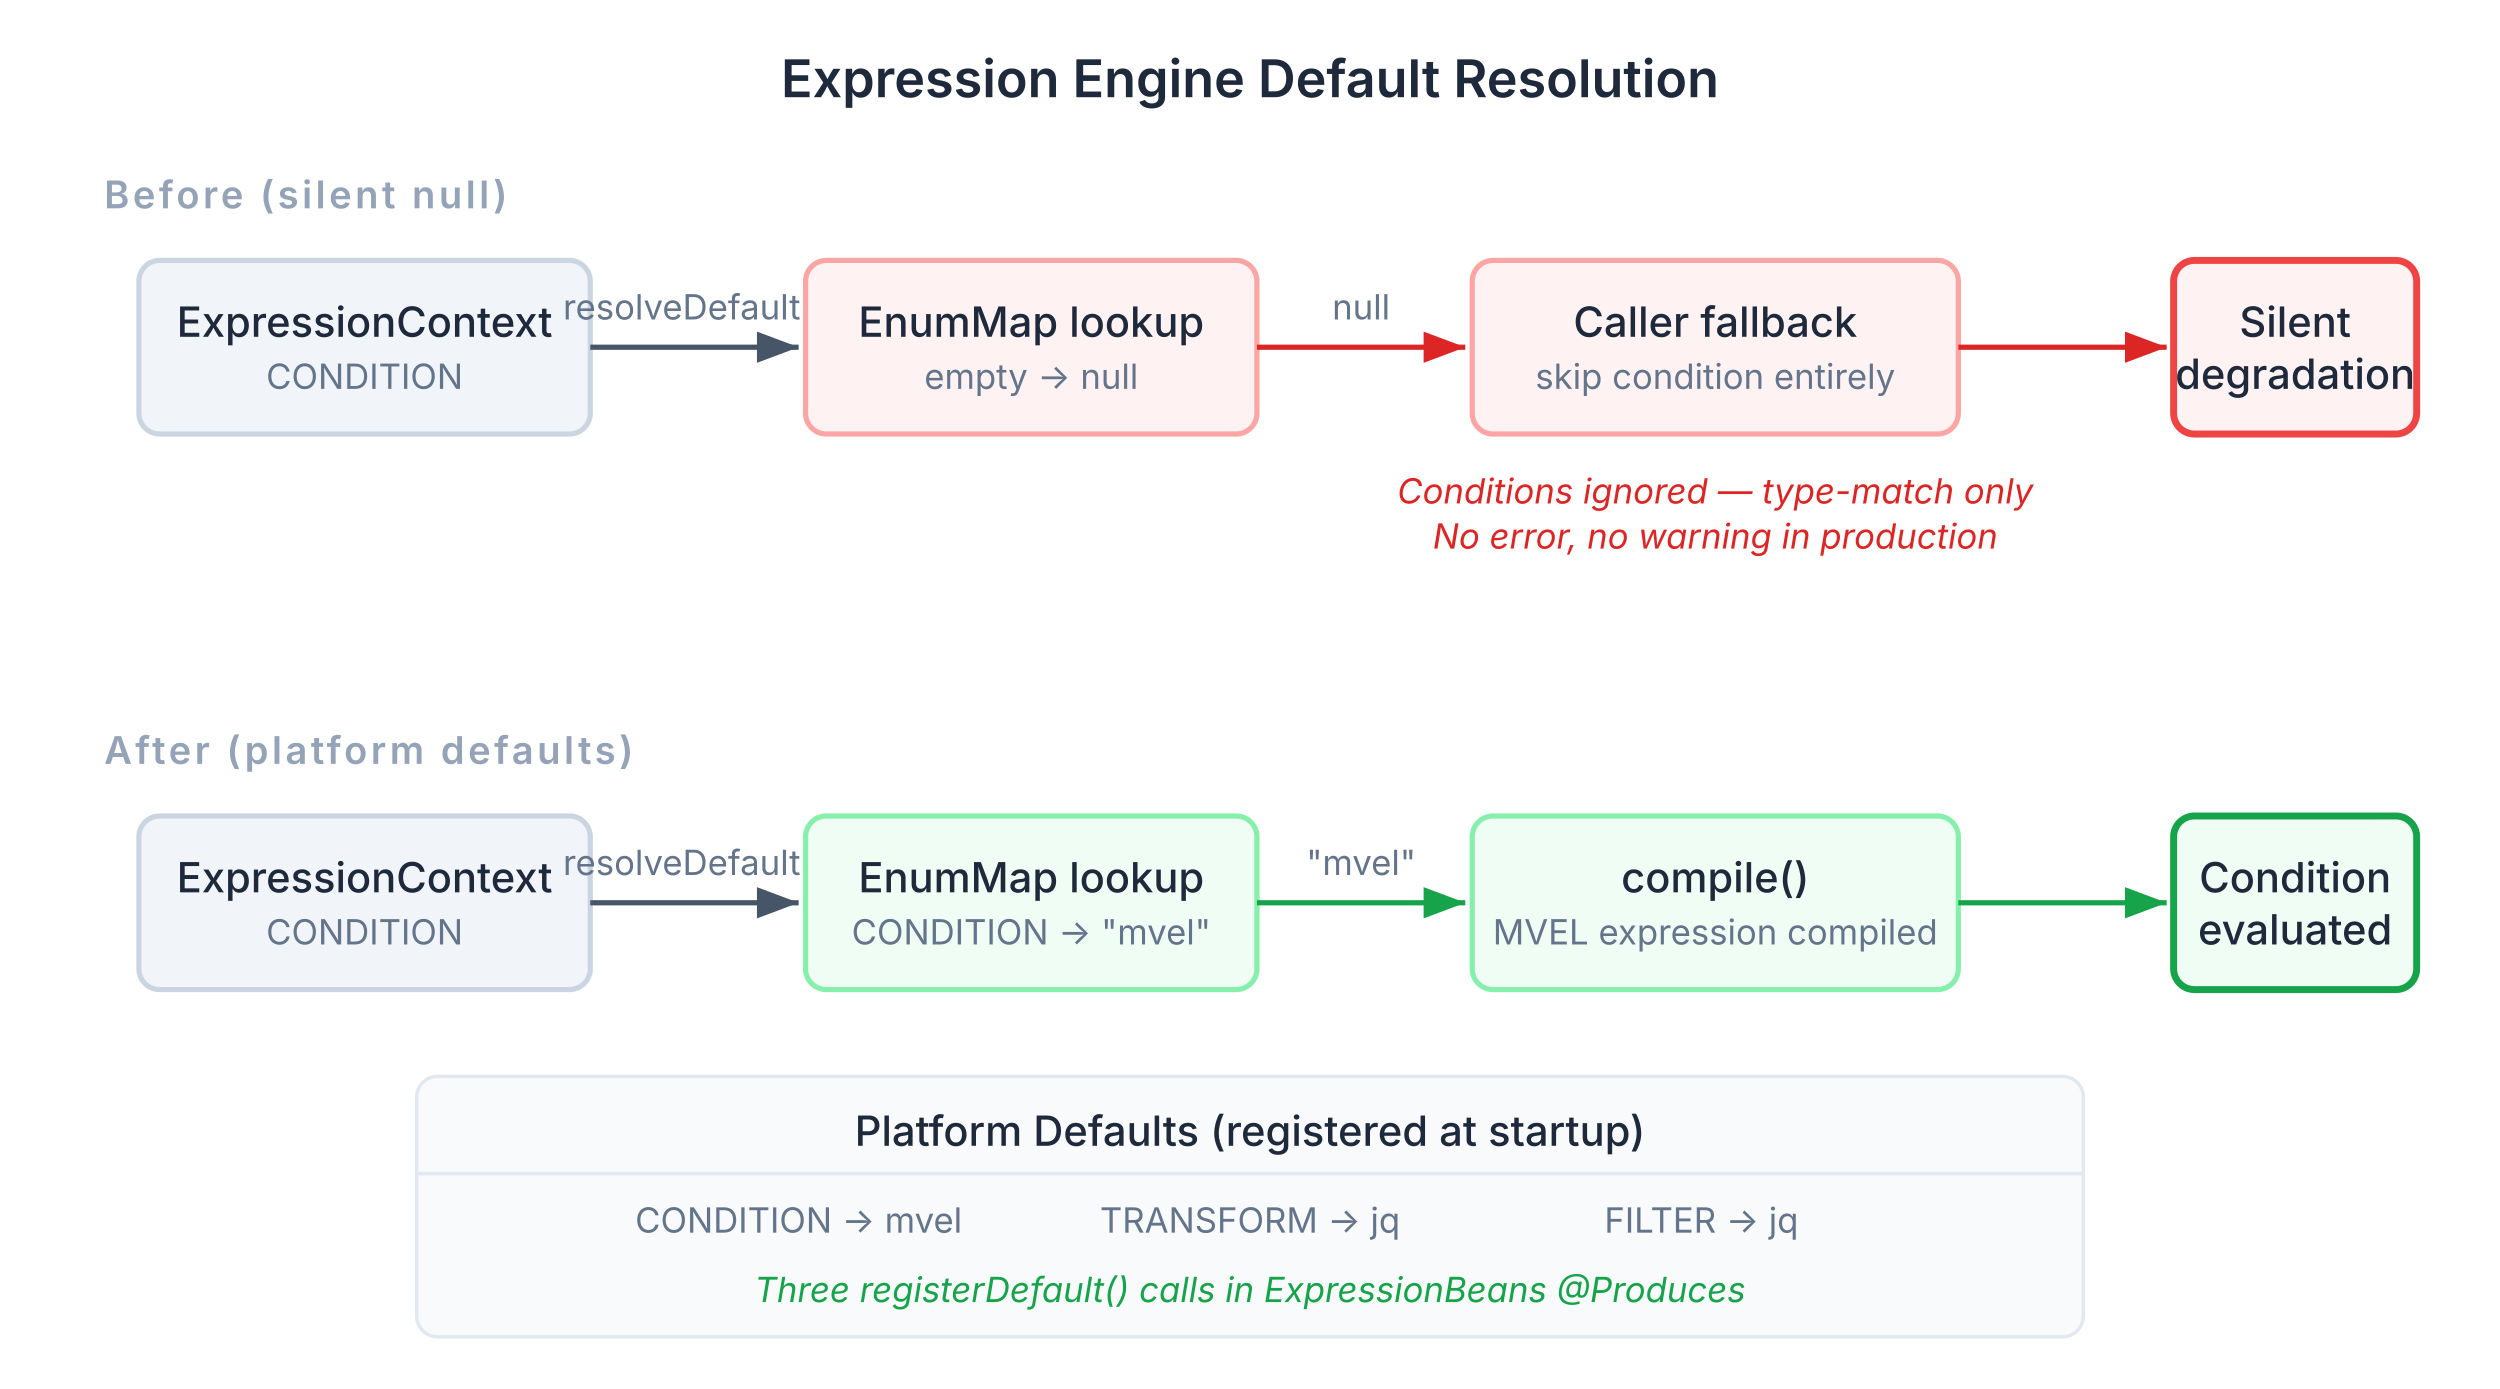
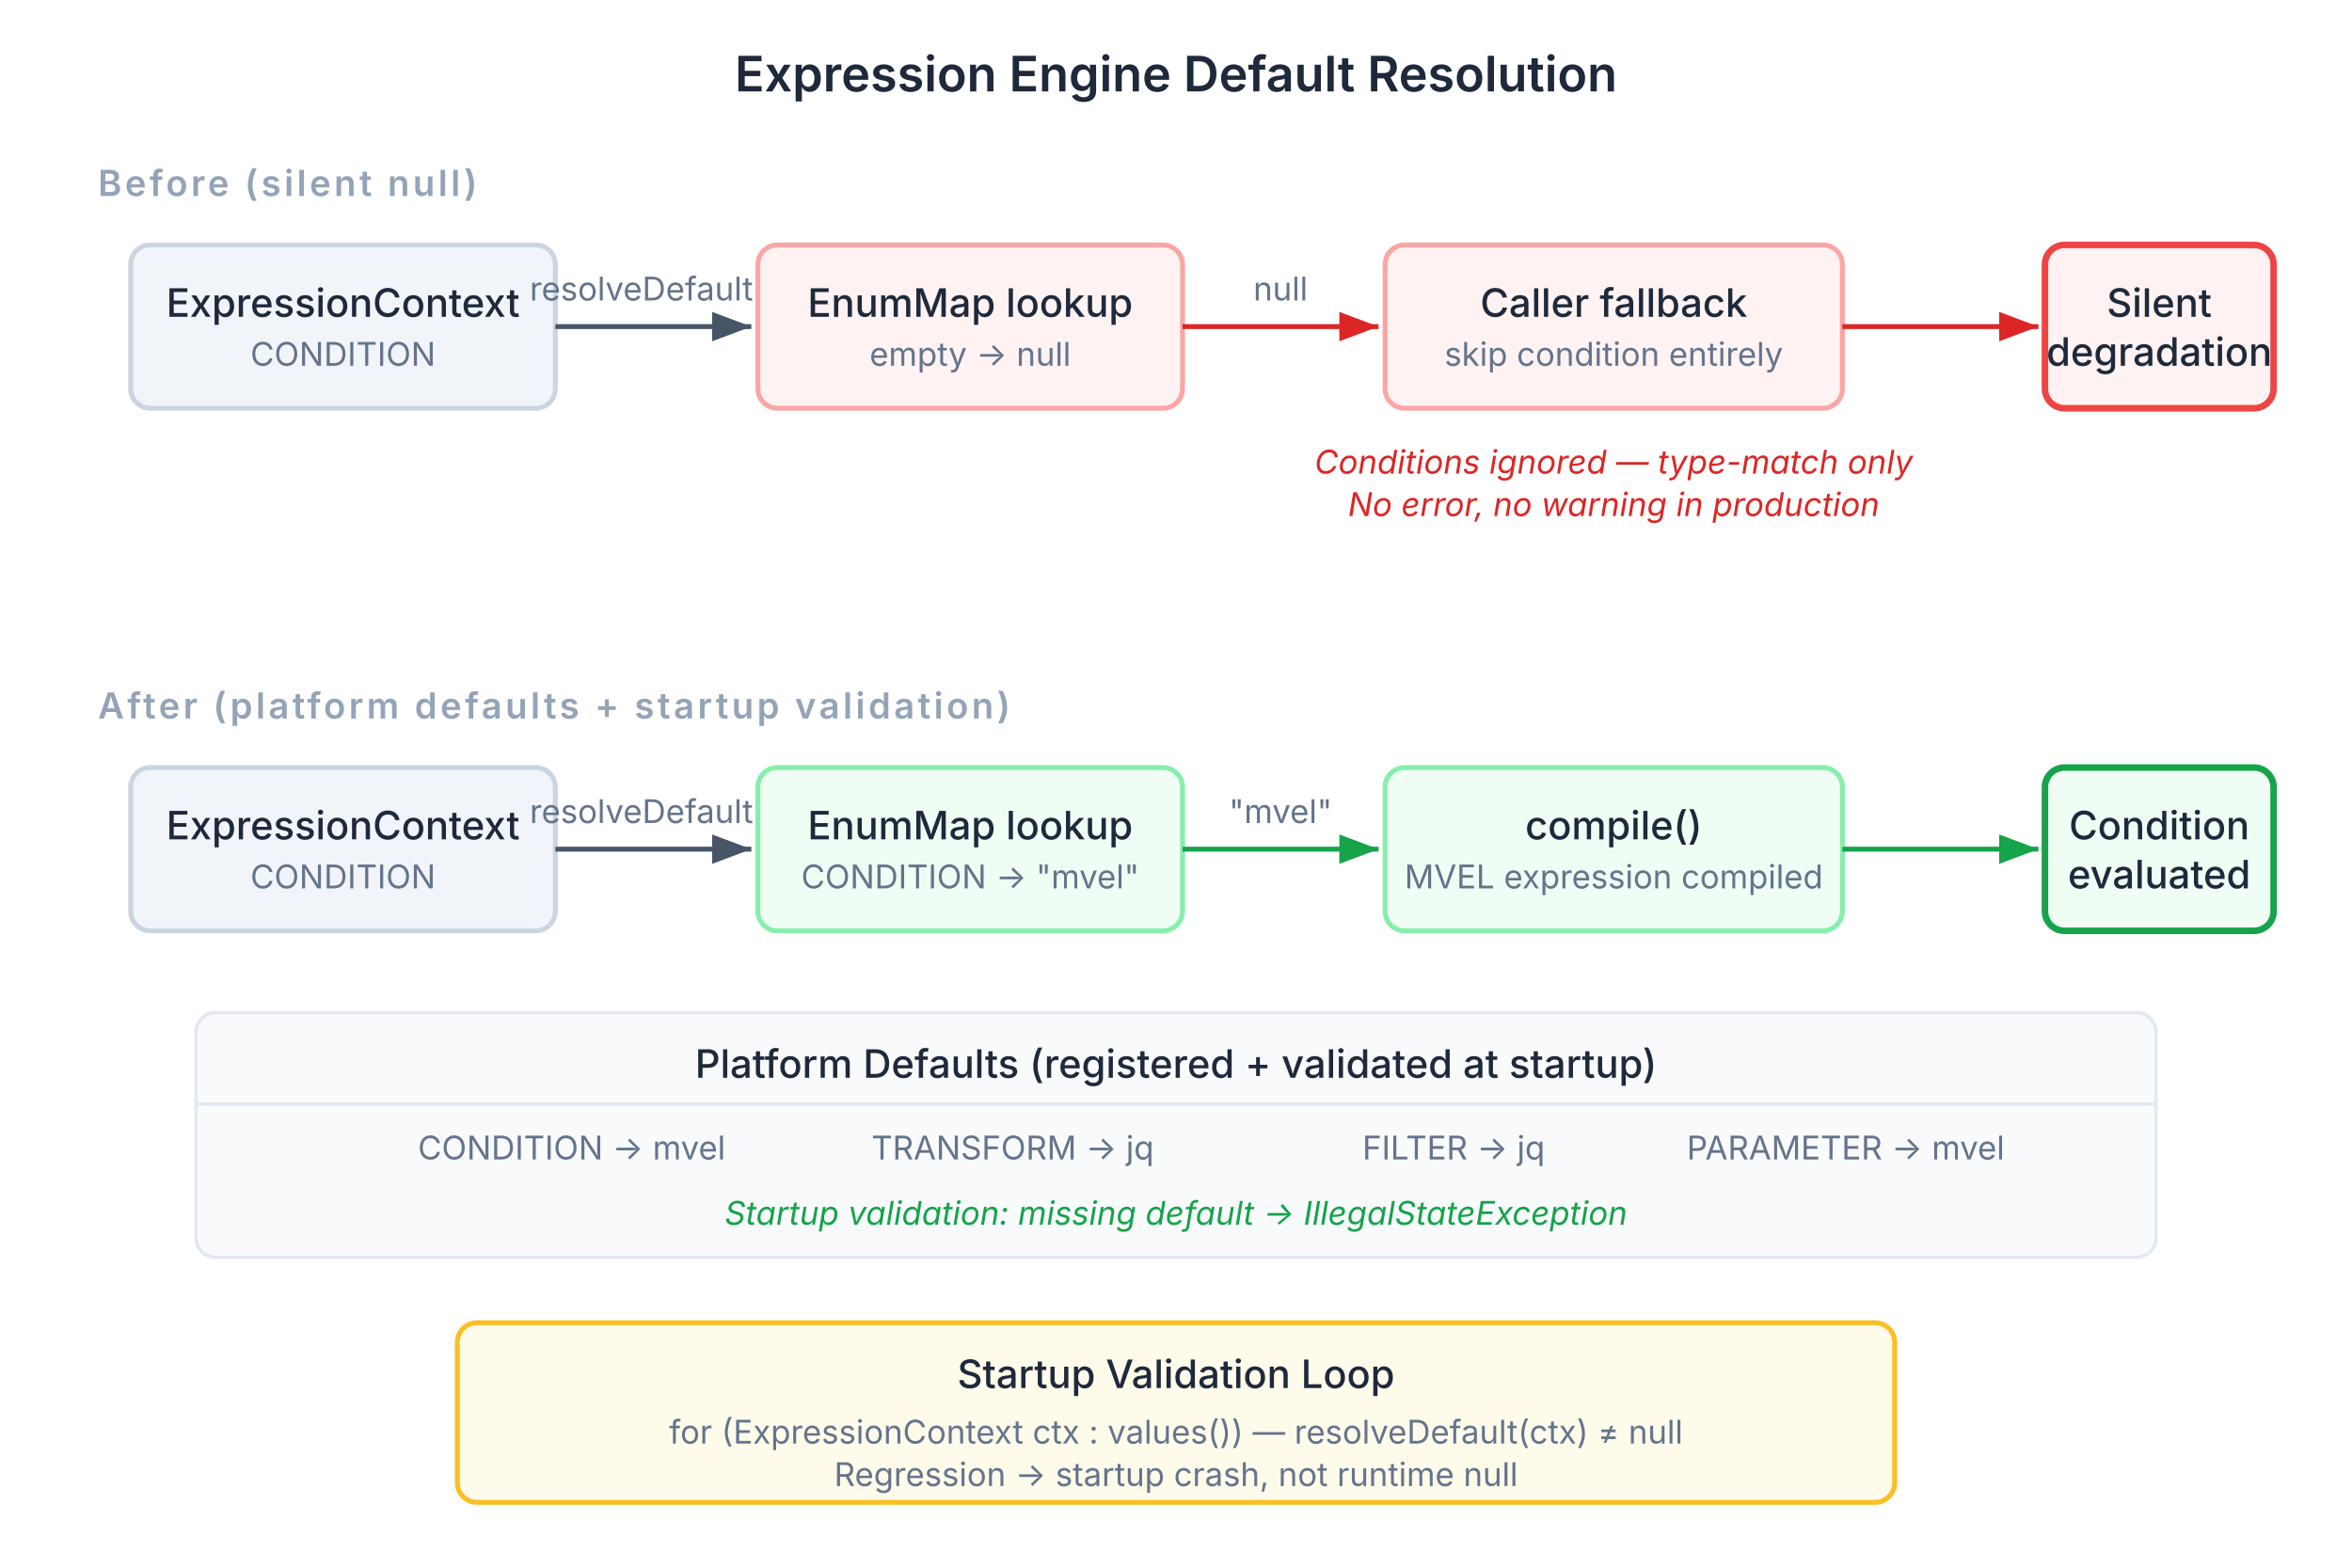
- <svg xmlns="http://www.w3.org/2000/svg" viewBox="0 0 720 400" font-family="Inter, -apple-system, sans-serif">
+ <svg xmlns="http://www.w3.org/2000/svg" viewBox="0 0 720 480" font-family="Inter, -apple-system, sans-serif">
  <defs>
    <marker id="arrow" markerWidth="8" markerHeight="6" refX="8" refY="3" orient="auto">
      <path d="M0,0 L8,3 L0,6" fill="#475569" />
    </marker>
    <marker id="arrow-red" markerWidth="8" markerHeight="6" refX="8" refY="3" orient="auto">
      <path d="M0,0 L8,3 L0,6" fill="#dc2626" />
    </marker>
    <marker id="arrow-green" markerWidth="8" markerHeight="6" refX="8" refY="3" orient="auto">
      <path d="M0,0 L8,3 L0,6" fill="#16a34a" />
    </marker>
  </defs>
  <style>
    .title { font-size: 15px; font-weight: 600; fill: #1e293b; }
    .box-label { font-size: 12px; font-weight: 500; fill: #1e293b; }
    .box-detail { font-size: 10px; fill: #64748b; }
    .annotation { font-size: 10px; fill: #dc2626; font-style: italic; }
    .annotation-ok { font-size: 10px; fill: #16a34a; font-style: italic; }
    .section-label { font-size: 11px; font-weight: 600; fill: #94a3b8; text-transform: uppercase; letter-spacing: 1px; }
  </style>
  <text x="360" y="28" text-anchor="middle" class="title">Expression Engine Default Resolution</text>
  <text x="30" y="60" class="section-label">Before (silent null)</text>
-   <text x="30" y="220" class="section-label">After (platform defaults)</text>
+   <text x="30" y="220" class="section-label">After (platform defaults + startup validation)</text>
  <rect x="40" y="75" width="130" height="50" rx="6" fill="#f1f5f9" stroke="#cbd5e1" stroke-width="1.5" />
  <text x="105" y="97" text-anchor="middle" class="box-label">ExpressionContext</text>
  <text x="105" y="112" text-anchor="middle" class="box-detail">CONDITION</text>
  <line x1="170" y1="100" x2="230" y2="100" stroke="#475569" stroke-width="1.5" marker-end="url(#arrow)" />
  <text x="200" y="92" text-anchor="middle" class="box-detail">resolveDefault()</text>
  <rect x="232" y="75" width="130" height="50" rx="6" fill="#fef2f2" stroke="#fca5a5" stroke-width="1.5" />
  <text x="297" y="97" text-anchor="middle" class="box-label">EnumMap lookup</text>
  <text x="297" y="112" text-anchor="middle" class="box-detail">empty → null</text>
  <line x1="362" y1="100" x2="422" y2="100" stroke="#dc2626" stroke-width="1.5" marker-end="url(#arrow-red)" />
  <text x="392" y="92" text-anchor="middle" class="box-detail" fill="#dc2626">null</text>
  <rect x="424" y="75" width="140" height="50" rx="6" fill="#fef2f2" stroke="#fca5a5" stroke-width="1.5" />
  <text x="494" y="97" text-anchor="middle" class="box-label">Caller fallback</text>
  <text x="494" y="112" text-anchor="middle" class="box-detail">skip condition entirely</text>
  <line x1="564" y1="100" x2="624" y2="100" stroke="#dc2626" stroke-width="1.5" marker-end="url(#arrow-red)" />
  <rect x="626" y="75" width="70" height="50" rx="6" fill="#fef2f2" stroke="#ef4444" stroke-width="2" />
  <text x="661" y="97" text-anchor="middle" class="box-label" fill="#dc2626">Silent</text>
  <text x="661" y="112" text-anchor="middle" class="box-label" fill="#dc2626">degradation</text>
  <text x="494" y="145" text-anchor="middle" class="annotation">Conditions ignored — type-match only</text>
  <text x="494" y="158" text-anchor="middle" class="annotation">No error, no warning in production</text>
  <rect x="40" y="235" width="130" height="50" rx="6" fill="#f1f5f9" stroke="#cbd5e1" stroke-width="1.5" />
  <text x="105" y="257" text-anchor="middle" class="box-label">ExpressionContext</text>
  <text x="105" y="272" text-anchor="middle" class="box-detail">CONDITION</text>
  <line x1="170" y1="260" x2="230" y2="260" stroke="#475569" stroke-width="1.5" marker-end="url(#arrow)" />
  <text x="200" y="252" text-anchor="middle" class="box-detail">resolveDefault()</text>
  <rect x="232" y="235" width="130" height="50" rx="6" fill="#f0fdf4" stroke="#86efac" stroke-width="1.5" />
  <text x="297" y="257" text-anchor="middle" class="box-label">EnumMap lookup</text>
  <text x="297" y="272" text-anchor="middle" class="box-detail">CONDITION → "mvel"</text>
  <line x1="362" y1="260" x2="422" y2="260" stroke="#16a34a" stroke-width="1.5" marker-end="url(#arrow-green)" />
  <text x="392" y="252" text-anchor="middle" class="box-detail" fill="#16a34a">"mvel"</text>
  <rect x="424" y="235" width="140" height="50" rx="6" fill="#f0fdf4" stroke="#86efac" stroke-width="1.5" />
  <text x="494" y="257" text-anchor="middle" class="box-label">compile()</text>
  <text x="494" y="272" text-anchor="middle" class="box-detail">MVEL expression compiled</text>
  <line x1="564" y1="260" x2="624" y2="260" stroke="#16a34a" stroke-width="1.5" marker-end="url(#arrow-green)" />
  <rect x="626" y="235" width="70" height="50" rx="6" fill="#f0fdf4" stroke="#16a34a" stroke-width="2" />
  <text x="661" y="257" text-anchor="middle" class="box-label" fill="#16a34a">Condition</text>
  <text x="661" y="272" text-anchor="middle" class="box-label" fill="#16a34a">evaluated</text>
-   <rect x="120" y="310" width="480" height="75" rx="6" fill="#f8fafc" stroke="#e2e8f0" stroke-width="1" />
-   <text x="360" y="330" text-anchor="middle" class="box-label">Platform Defaults (registered at startup)</text>
-   <line x1="120" y1="338" x2="600" y2="338" stroke="#e2e8f0" stroke-width="1" />
-   <text x="230" y="355" text-anchor="middle" class="box-detail">CONDITION → mvel</text>
-   <text x="360" y="355" text-anchor="middle" class="box-detail">TRANSFORM → jq</text>
-   <text x="490" y="355" text-anchor="middle" class="box-detail">FILTER → jq</text>
-   <text x="360" y="375" text-anchor="middle" class="annotation-ok">Three registerDefault() calls in ExpressionBeans @Produces</text>
+   <rect x="60" y="310" width="600" height="75" rx="6" fill="#f8fafc" stroke="#e2e8f0" stroke-width="1" />
+   <text x="360" y="330" text-anchor="middle" class="box-label">Platform Defaults (registered + validated at startup)</text>
+   <line x1="60" y1="338" x2="660" y2="338" stroke="#e2e8f0" stroke-width="1" />
+   <text x="175" y="355" text-anchor="middle" class="box-detail">CONDITION → mvel</text>
+   <text x="310" y="355" text-anchor="middle" class="box-detail">TRANSFORM → jq</text>
+   <text x="445" y="355" text-anchor="middle" class="box-detail">FILTER → jq</text>
+   <text x="565" y="355" text-anchor="middle" class="box-detail">PARAMETER → mvel</text>
+   <text x="360" y="375" text-anchor="middle" class="annotation-ok">Startup validation: missing default → IllegalStateException</text>
+   <rect x="140" y="405" width="440" height="55" rx="6" fill="#fffbeb" stroke="#fbbf24" stroke-width="1.5" />
+   <text x="360" y="425" text-anchor="middle" class="box-label">Startup Validation Loop</text>
+   <text x="360" y="442" text-anchor="middle" class="box-detail">for (ExpressionContext ctx : values()) — resolveDefault(ctx) ≠ null</text>
+   <text x="360" y="455" text-anchor="middle" class="box-detail" fill="#b45309">Regression → startup crash, not runtime null</text>
</svg>
